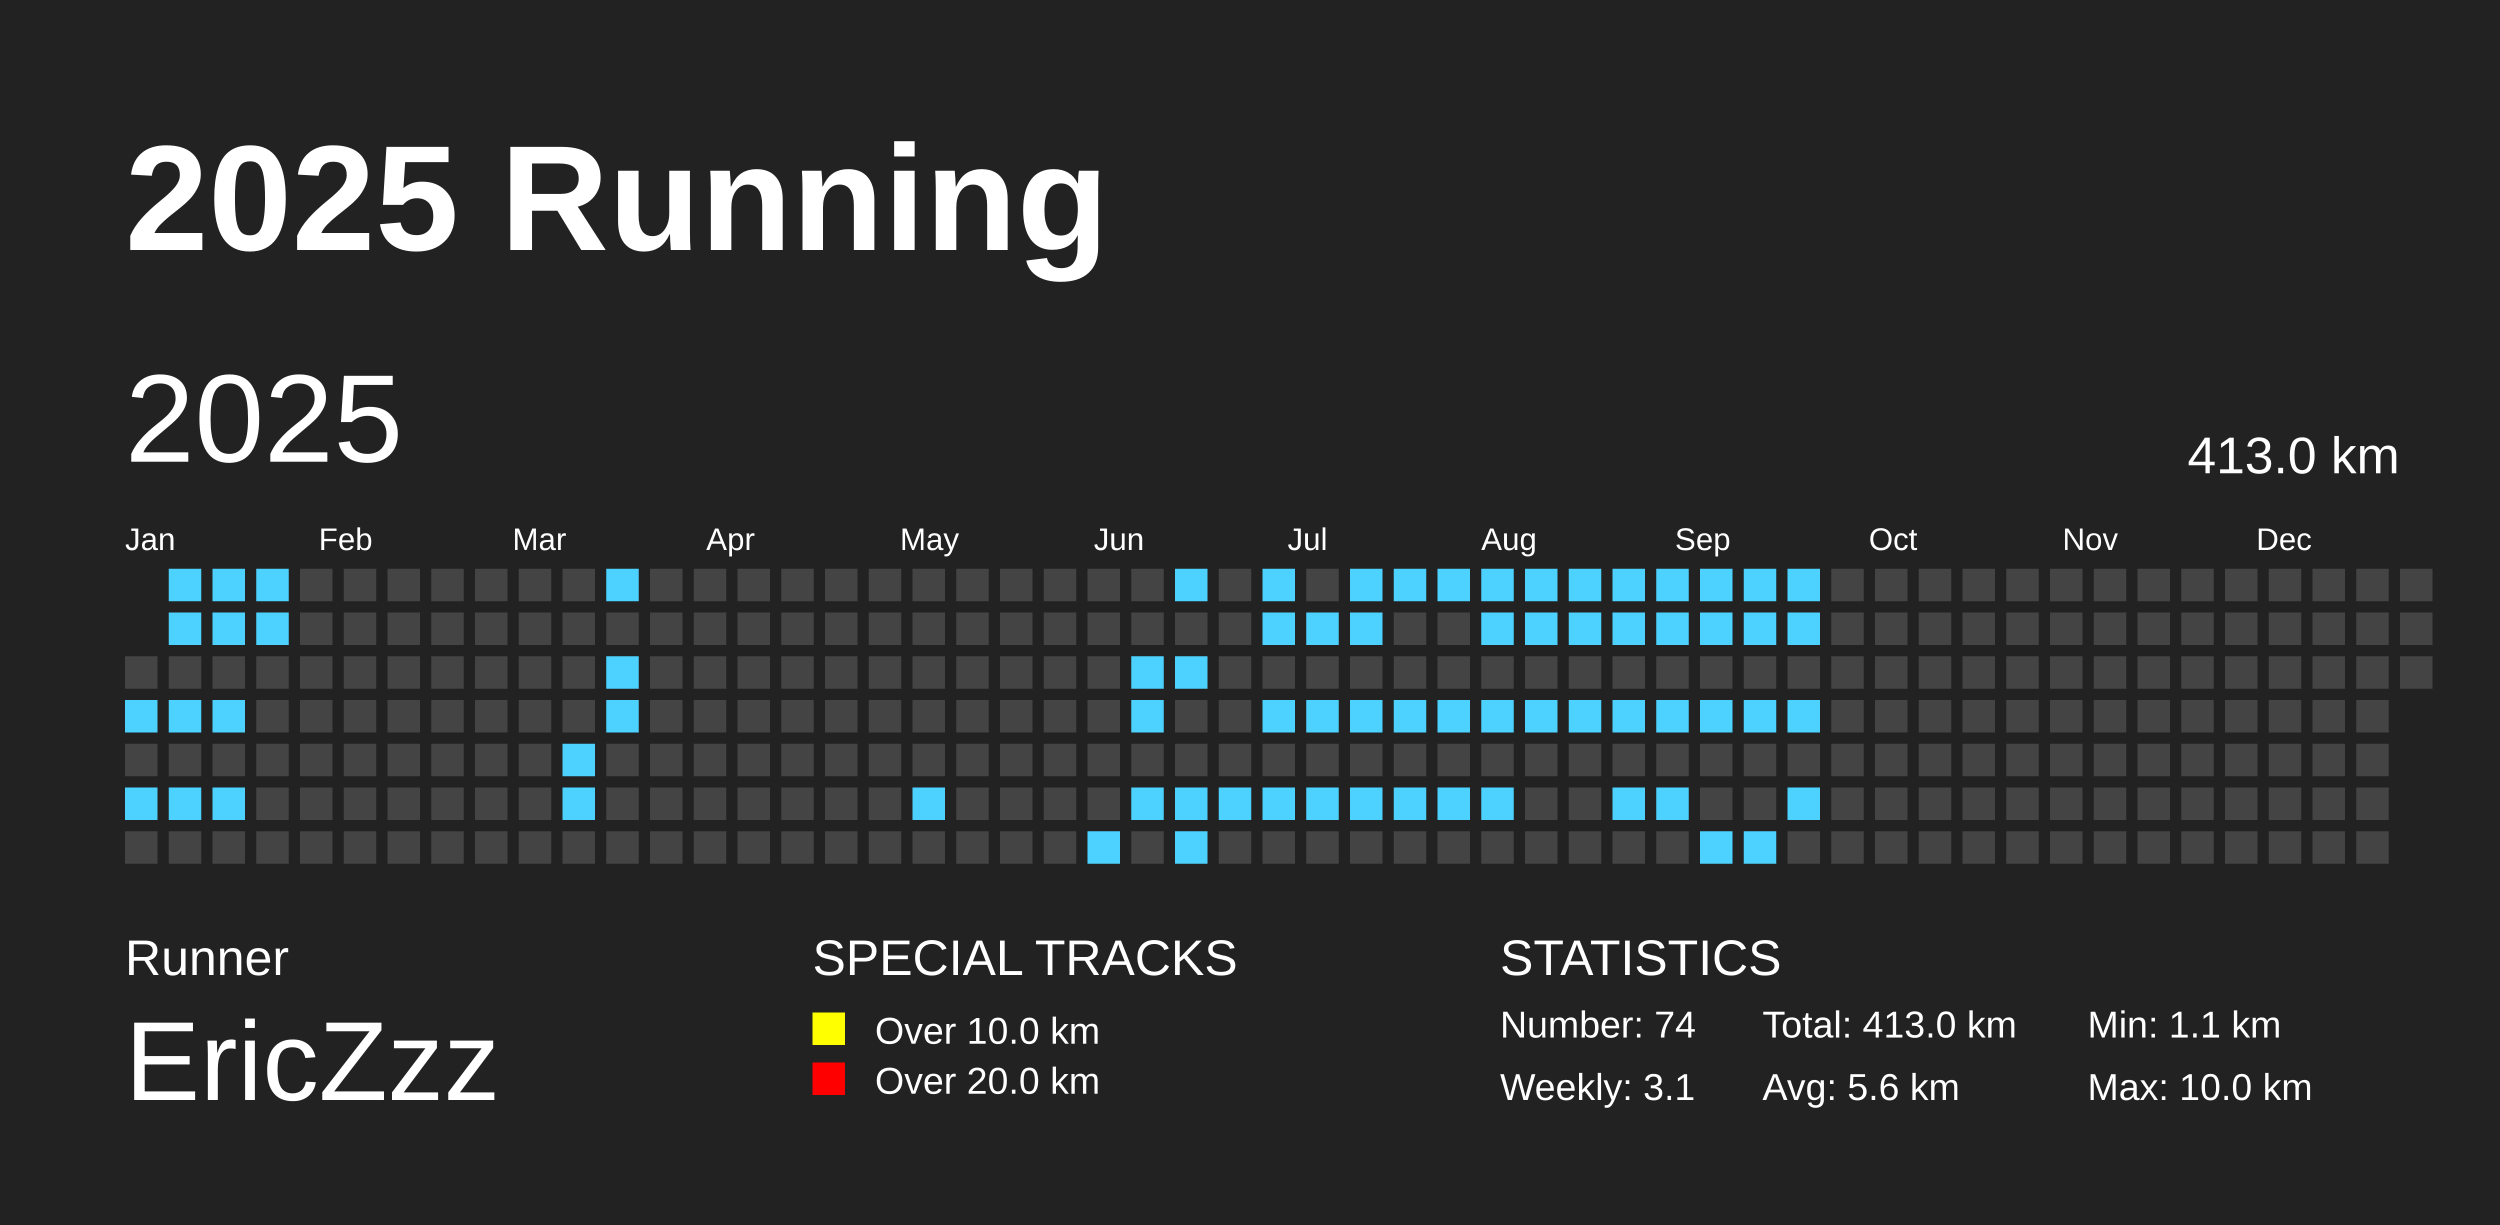
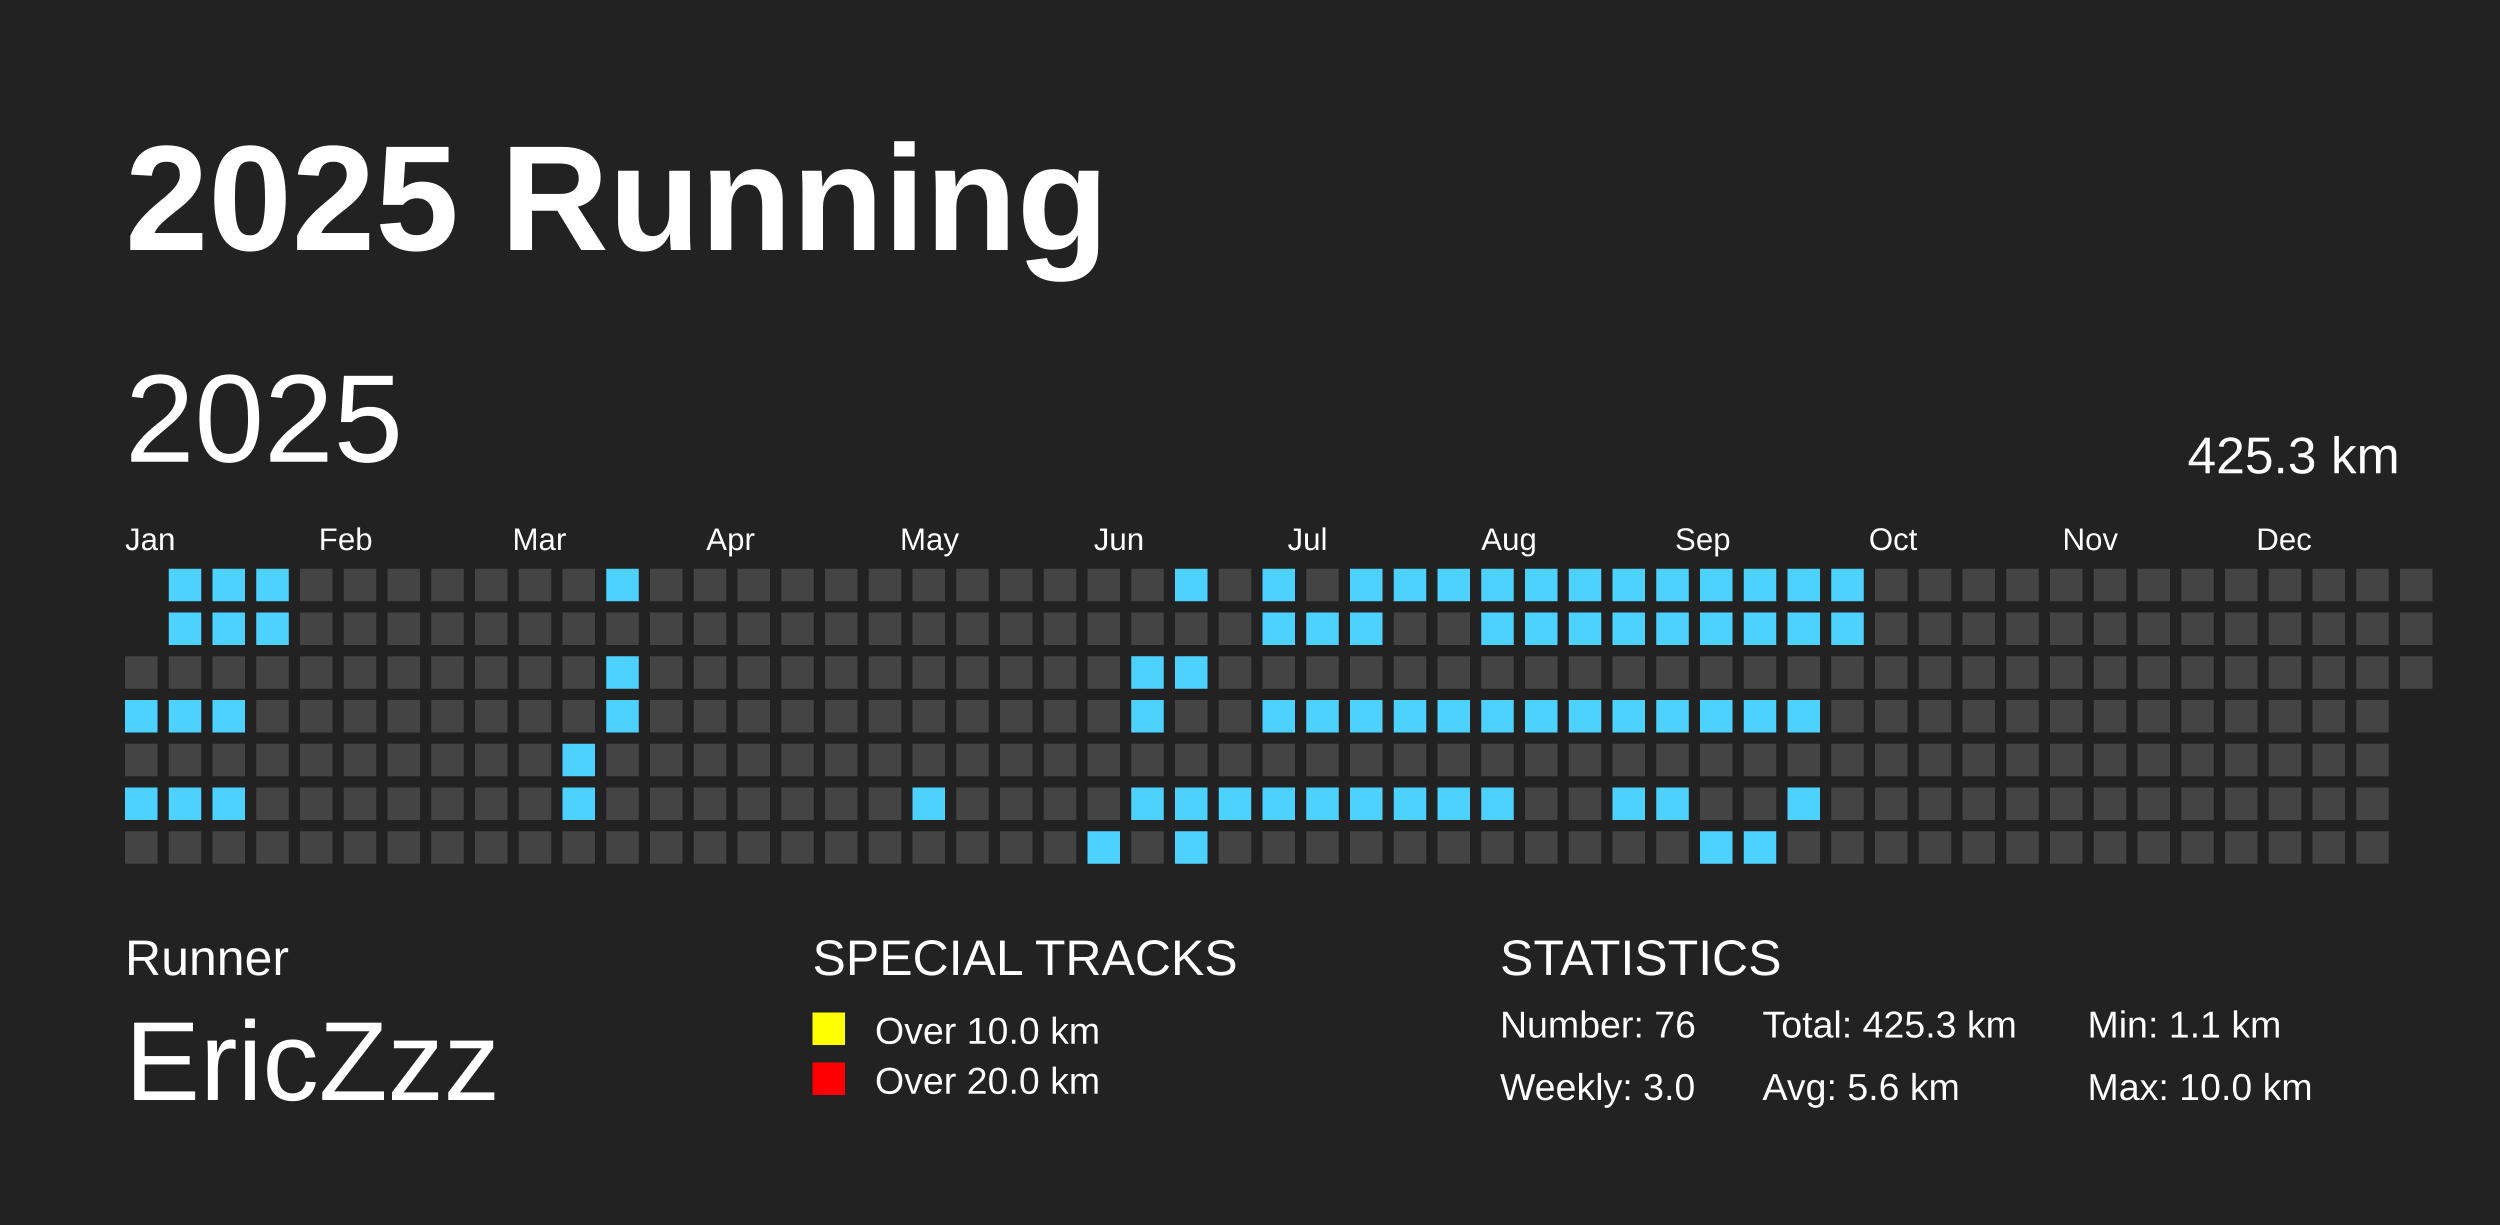
<svg xmlns="http://www.w3.org/2000/svg" baseProfile="full" height="98mm" version="1.1" viewBox="0,0,200,98" width="200mm">
  <defs />
  <rect fill="#222222" height="98" width="200" x="0" y="0" />
  <text fill="#FFFFFF" style="font-size:12px; font-family:Arial; font-weight:bold;" x="10" y="20">2025 Running</text>
  <text fill="#FFFFFF" style="font-size:4px; font-family:Arial" x="10" y="78">Runner</text>
  <text fill="#FFFFFF" style="font-size:9px; font-family:Arial" x="10" y="88">EricZzz</text>
  <text fill="#FFFFFF" style="font-size:4px; font-family:Arial" x="65" y="78">SPECIAL TRACKS</text>
  <rect fill="yellow" height="2.6" width="2.6" x="65" y="81" />
  <text fill="#FFFFFF" style="font-size:3px; font-family:Arial" x="70" y="83.5">Over 10.0 km</text>
  <rect fill="red" height="2.6" width="2.6" x="65" y="85" />
  <text fill="#FFFFFF" style="font-size:3px; font-family:Arial" x="70" y="87.5">Over 20.0 km</text>
  <text fill="#FFFFFF" style="font-size:4px; font-family:Arial" x="120" y="78">STATISTICS</text>
-   <text fill="#FFFFFF" style="font-size:3px; font-family:Arial" x="120" y="83">Number: 74</text>
-   <text fill="#FFFFFF" style="font-size:3px; font-family:Arial" x="120" y="88">Weekly: 3.1</text>
-   <text fill="#FFFFFF" style="font-size:3px; font-family:Arial" x="141" y="83">Total: 413.0 km</text>
+   <text fill="#FFFFFF" style="font-size:3px; font-family:Arial" x="120" y="83">Number: 76</text>
+   <text fill="#FFFFFF" style="font-size:3px; font-family:Arial" x="120" y="88">Weekly: 3.0</text>
+   <text fill="#FFFFFF" style="font-size:3px; font-family:Arial" x="141" y="83">Total: 425.3 km</text>
  <text fill="#FFFFFF" style="font-size:3px; font-family:Arial" x="141" y="88">Avg: 5.6 km</text>
  <text fill="#FFFFFF" style="font-size:3px; font-family:Arial" x="167" y="83">Min: 1.1 km</text>
  <text fill="#FFFFFF" style="font-size:3px; font-family:Arial" x="167" y="88">Max: 10.0 km</text>
  <text dominant-baseline="hanging" fill="#FFFFFF" style="font-size:10.0px; font-family:Arial;" x="10" y="30">2025</text>
-   <text dominant-baseline="hanging" fill="#FFFFFF" style="font-size:4.125px; font-family:Arial;" x="175" y="35">413.0 km</text>
+   <text dominant-baseline="hanging" fill="#FFFFFF" style="font-size:4.125px; font-family:Arial;" x="175" y="35">425.3 km</text>
  <text fill="#FFFFFF" style="font-size:2.5px; font-family:Arial" x="10.0" y="44">Jan</text>
  <text fill="#FFFFFF" style="font-size:2.5px; font-family:Arial" x="25.5" y="44">Feb</text>
  <text fill="#FFFFFF" style="font-size:2.5px; font-family:Arial" x="41.0" y="44">Mar</text>
  <text fill="#FFFFFF" style="font-size:2.5px; font-family:Arial" x="56.5" y="44">Apr</text>
  <text fill="#FFFFFF" style="font-size:2.5px; font-family:Arial" x="72.0" y="44">May</text>
  <text fill="#FFFFFF" style="font-size:2.5px; font-family:Arial" x="87.5" y="44">Jun</text>
  <text fill="#FFFFFF" style="font-size:2.5px; font-family:Arial" x="103.0" y="44">Jul</text>
  <text fill="#FFFFFF" style="font-size:2.5px; font-family:Arial" x="118.5" y="44">Aug</text>
  <text fill="#FFFFFF" style="font-size:2.5px; font-family:Arial" x="134.0" y="44">Sep</text>
  <text fill="#FFFFFF" style="font-size:2.5px; font-family:Arial" x="149.5" y="44">Oct</text>
  <text fill="#FFFFFF" style="font-size:2.5px; font-family:Arial" x="165.0" y="44">Nov</text>
  <text fill="#FFFFFF" style="font-size:2.5px; font-family:Arial" x="180.5" y="44">Dec</text>
  <rect fill="#444444" height="2.6" width="2.6" x="10.0" y="52.5" />
  <rect fill="#4DD2FF" height="2.6" width="2.6" x="10.0" y="56.0" />
  <rect fill="#444444" height="2.6" width="2.6" x="10.0" y="59.5" />
  <rect fill="#4DD2FF" height="2.6" width="2.6" x="10.0" y="63.0" />
  <rect fill="#444444" height="2.6" width="2.6" x="10.0" y="66.5" />
  <rect fill="#4DD2FF" height="2.6" width="2.6" x="13.5" y="45.5" />
  <rect fill="#4DD2FF" height="2.6" width="2.6" x="13.5" y="49.0" />
  <rect fill="#444444" height="2.6" width="2.6" x="13.5" y="52.5" />
  <rect fill="#4DD2FF" height="2.6" width="2.6" x="13.5" y="56.0" />
  <rect fill="#444444" height="2.6" width="2.6" x="13.5" y="59.5" />
  <rect fill="#4DD2FF" height="2.6" width="2.6" x="13.5" y="63.0" />
  <rect fill="#444444" height="2.6" width="2.6" x="13.5" y="66.5" />
  <rect fill="#4DD2FF" height="2.6" width="2.6" x="17.0" y="45.5" />
  <rect fill="#4DD2FF" height="2.6" width="2.6" x="17.0" y="49.0" />
  <rect fill="#444444" height="2.6" width="2.6" x="17.0" y="52.5" />
  <rect fill="#4DD2FF" height="2.6" width="2.6" x="17.0" y="56.0" />
  <rect fill="#444444" height="2.6" width="2.6" x="17.0" y="59.5" />
  <rect fill="#4DD2FF" height="2.6" width="2.6" x="17.0" y="63.0" />
  <rect fill="#444444" height="2.6" width="2.6" x="17.0" y="66.5" />
  <rect fill="#4DD2FF" height="2.6" width="2.6" x="20.5" y="45.5" />
  <rect fill="#4DD2FF" height="2.6" width="2.6" x="20.5" y="49.0" />
  <rect fill="#444444" height="2.6" width="2.6" x="20.5" y="52.5" />
  <rect fill="#444444" height="2.6" width="2.6" x="20.5" y="56.0" />
  <rect fill="#444444" height="2.6" width="2.6" x="20.5" y="59.5" />
  <rect fill="#444444" height="2.6" width="2.6" x="20.5" y="63.0" />
  <rect fill="#444444" height="2.6" width="2.6" x="20.5" y="66.5" />
  <rect fill="#444444" height="2.6" width="2.6" x="24.0" y="45.5" />
  <rect fill="#444444" height="2.6" width="2.6" x="24.0" y="49.0" />
  <rect fill="#444444" height="2.6" width="2.6" x="24.0" y="52.5" />
  <rect fill="#444444" height="2.6" width="2.6" x="24.0" y="56.0" />
  <rect fill="#444444" height="2.6" width="2.6" x="24.0" y="59.5" />
  <rect fill="#444444" height="2.6" width="2.6" x="24.0" y="63.0" />
  <rect fill="#444444" height="2.6" width="2.6" x="24.0" y="66.5" />
  <rect fill="#444444" height="2.6" width="2.6" x="27.5" y="45.5" />
  <rect fill="#444444" height="2.6" width="2.6" x="27.5" y="49.0" />
  <rect fill="#444444" height="2.6" width="2.6" x="27.5" y="52.5" />
  <rect fill="#444444" height="2.6" width="2.6" x="27.5" y="56.0" />
  <rect fill="#444444" height="2.6" width="2.6" x="27.5" y="59.5" />
  <rect fill="#444444" height="2.6" width="2.6" x="27.5" y="63.0" />
  <rect fill="#444444" height="2.6" width="2.6" x="27.5" y="66.5" />
  <rect fill="#444444" height="2.6" width="2.6" x="31.0" y="45.5" />
  <rect fill="#444444" height="2.6" width="2.6" x="31.0" y="49.0" />
  <rect fill="#444444" height="2.6" width="2.6" x="31.0" y="52.5" />
  <rect fill="#444444" height="2.6" width="2.6" x="31.0" y="56.0" />
  <rect fill="#444444" height="2.6" width="2.6" x="31.0" y="59.5" />
  <rect fill="#444444" height="2.6" width="2.6" x="31.0" y="63.0" />
  <rect fill="#444444" height="2.6" width="2.6" x="31.0" y="66.5" />
  <rect fill="#444444" height="2.6" width="2.6" x="34.5" y="45.5" />
  <rect fill="#444444" height="2.6" width="2.6" x="34.5" y="49.0" />
  <rect fill="#444444" height="2.6" width="2.6" x="34.5" y="52.5" />
  <rect fill="#444444" height="2.6" width="2.6" x="34.5" y="56.0" />
  <rect fill="#444444" height="2.6" width="2.6" x="34.5" y="59.5" />
  <rect fill="#444444" height="2.6" width="2.6" x="34.5" y="63.0" />
  <rect fill="#444444" height="2.6" width="2.6" x="34.5" y="66.5" />
  <rect fill="#444444" height="2.6" width="2.6" x="38.0" y="45.5" />
  <rect fill="#444444" height="2.6" width="2.6" x="38.0" y="49.0" />
  <rect fill="#444444" height="2.6" width="2.6" x="38.0" y="52.5" />
  <rect fill="#444444" height="2.6" width="2.6" x="38.0" y="56.0" />
  <rect fill="#444444" height="2.6" width="2.6" x="38.0" y="59.5" />
  <rect fill="#444444" height="2.6" width="2.6" x="38.0" y="63.0" />
  <rect fill="#444444" height="2.6" width="2.6" x="38.0" y="66.5" />
  <rect fill="#444444" height="2.6" width="2.6" x="41.5" y="45.5" />
  <rect fill="#444444" height="2.6" width="2.6" x="41.5" y="49.0" />
  <rect fill="#444444" height="2.6" width="2.6" x="41.5" y="52.5" />
  <rect fill="#444444" height="2.6" width="2.6" x="41.5" y="56.0" />
  <rect fill="#444444" height="2.6" width="2.6" x="41.5" y="59.5" />
  <rect fill="#444444" height="2.6" width="2.6" x="41.5" y="63.0" />
  <rect fill="#444444" height="2.6" width="2.6" x="41.5" y="66.5" />
  <rect fill="#444444" height="2.6" width="2.6" x="45.0" y="45.5" />
  <rect fill="#444444" height="2.6" width="2.6" x="45.0" y="49.0" />
  <rect fill="#444444" height="2.6" width="2.6" x="45.0" y="52.5" />
  <rect fill="#444444" height="2.6" width="2.6" x="45.0" y="56.0" />
  <rect fill="#4DD2FF" height="2.6" width="2.6" x="45.0" y="59.5" />
  <rect fill="#4DD2FF" height="2.6" width="2.6" x="45.0" y="63.0" />
  <rect fill="#444444" height="2.6" width="2.6" x="45.0" y="66.5" />
  <rect fill="#4DD2FF" height="2.6" width="2.6" x="48.5" y="45.5" />
  <rect fill="#444444" height="2.6" width="2.6" x="48.5" y="49.0" />
  <rect fill="#4DD2FF" height="2.6" width="2.6" x="48.5" y="52.5" />
  <rect fill="#4DD2FF" height="2.6" width="2.6" x="48.5" y="56.0" />
  <rect fill="#444444" height="2.6" width="2.6" x="48.5" y="59.5" />
  <rect fill="#444444" height="2.6" width="2.6" x="48.5" y="63.0" />
  <rect fill="#444444" height="2.6" width="2.6" x="48.5" y="66.5" />
  <rect fill="#444444" height="2.6" width="2.6" x="52.0" y="45.5" />
  <rect fill="#444444" height="2.6" width="2.6" x="52.0" y="49.0" />
  <rect fill="#444444" height="2.6" width="2.6" x="52.0" y="52.5" />
  <rect fill="#444444" height="2.6" width="2.6" x="52.0" y="56.0" />
  <rect fill="#444444" height="2.6" width="2.6" x="52.0" y="59.5" />
  <rect fill="#444444" height="2.6" width="2.6" x="52.0" y="63.0" />
  <rect fill="#444444" height="2.6" width="2.6" x="52.0" y="66.5" />
  <rect fill="#444444" height="2.6" width="2.6" x="55.5" y="45.5" />
  <rect fill="#444444" height="2.6" width="2.6" x="55.5" y="49.0" />
  <rect fill="#444444" height="2.6" width="2.6" x="55.5" y="52.5" />
  <rect fill="#444444" height="2.6" width="2.6" x="55.5" y="56.0" />
  <rect fill="#444444" height="2.6" width="2.6" x="55.5" y="59.5" />
  <rect fill="#444444" height="2.6" width="2.6" x="55.5" y="63.0" />
  <rect fill="#444444" height="2.6" width="2.6" x="55.5" y="66.5" />
  <rect fill="#444444" height="2.6" width="2.6" x="59.0" y="45.5" />
  <rect fill="#444444" height="2.6" width="2.6" x="59.0" y="49.0" />
  <rect fill="#444444" height="2.6" width="2.6" x="59.0" y="52.5" />
  <rect fill="#444444" height="2.6" width="2.6" x="59.0" y="56.0" />
  <rect fill="#444444" height="2.6" width="2.6" x="59.0" y="59.5" />
  <rect fill="#444444" height="2.6" width="2.6" x="59.0" y="63.0" />
  <rect fill="#444444" height="2.6" width="2.6" x="59.0" y="66.5" />
  <rect fill="#444444" height="2.6" width="2.6" x="62.5" y="45.5" />
  <rect fill="#444444" height="2.6" width="2.6" x="62.5" y="49.0" />
  <rect fill="#444444" height="2.6" width="2.6" x="62.5" y="52.5" />
  <rect fill="#444444" height="2.6" width="2.6" x="62.5" y="56.0" />
  <rect fill="#444444" height="2.6" width="2.6" x="62.5" y="59.5" />
  <rect fill="#444444" height="2.6" width="2.6" x="62.5" y="63.0" />
  <rect fill="#444444" height="2.6" width="2.6" x="62.5" y="66.5" />
  <rect fill="#444444" height="2.6" width="2.6" x="66.0" y="45.5" />
  <rect fill="#444444" height="2.6" width="2.6" x="66.0" y="49.0" />
  <rect fill="#444444" height="2.6" width="2.6" x="66.0" y="52.5" />
  <rect fill="#444444" height="2.6" width="2.6" x="66.0" y="56.0" />
  <rect fill="#444444" height="2.6" width="2.6" x="66.0" y="59.5" />
  <rect fill="#444444" height="2.6" width="2.6" x="66.0" y="63.0" />
  <rect fill="#444444" height="2.6" width="2.6" x="66.0" y="66.5" />
  <rect fill="#444444" height="2.6" width="2.6" x="69.5" y="45.5" />
  <rect fill="#444444" height="2.6" width="2.6" x="69.5" y="49.0" />
  <rect fill="#444444" height="2.6" width="2.6" x="69.5" y="52.5" />
  <rect fill="#444444" height="2.6" width="2.6" x="69.5" y="56.0" />
  <rect fill="#444444" height="2.6" width="2.6" x="69.5" y="59.5" />
  <rect fill="#444444" height="2.6" width="2.6" x="69.5" y="63.0" />
  <rect fill="#444444" height="2.6" width="2.6" x="69.5" y="66.5" />
  <rect fill="#444444" height="2.6" width="2.6" x="73.0" y="45.5" />
  <rect fill="#444444" height="2.6" width="2.6" x="73.0" y="49.0" />
  <rect fill="#444444" height="2.6" width="2.6" x="73.0" y="52.5" />
  <rect fill="#444444" height="2.6" width="2.6" x="73.0" y="56.0" />
  <rect fill="#444444" height="2.6" width="2.6" x="73.0" y="59.5" />
  <rect fill="#4DD2FF" height="2.6" width="2.6" x="73.0" y="63.0" />
  <rect fill="#444444" height="2.6" width="2.6" x="73.0" y="66.5" />
  <rect fill="#444444" height="2.6" width="2.6" x="76.5" y="45.5" />
  <rect fill="#444444" height="2.6" width="2.6" x="76.5" y="49.0" />
  <rect fill="#444444" height="2.6" width="2.6" x="76.5" y="52.5" />
  <rect fill="#444444" height="2.6" width="2.6" x="76.5" y="56.0" />
  <rect fill="#444444" height="2.6" width="2.6" x="76.5" y="59.5" />
  <rect fill="#444444" height="2.6" width="2.6" x="76.5" y="63.0" />
  <rect fill="#444444" height="2.6" width="2.6" x="76.5" y="66.5" />
  <rect fill="#444444" height="2.6" width="2.6" x="80.0" y="45.5" />
  <rect fill="#444444" height="2.6" width="2.6" x="80.0" y="49.0" />
  <rect fill="#444444" height="2.6" width="2.6" x="80.0" y="52.5" />
  <rect fill="#444444" height="2.6" width="2.6" x="80.0" y="56.0" />
  <rect fill="#444444" height="2.6" width="2.6" x="80.0" y="59.5" />
  <rect fill="#444444" height="2.6" width="2.6" x="80.0" y="63.0" />
  <rect fill="#444444" height="2.6" width="2.6" x="80.0" y="66.5" />
  <rect fill="#444444" height="2.6" width="2.6" x="83.5" y="45.5" />
  <rect fill="#444444" height="2.6" width="2.6" x="83.5" y="49.0" />
  <rect fill="#444444" height="2.6" width="2.6" x="83.5" y="52.5" />
  <rect fill="#444444" height="2.6" width="2.6" x="83.5" y="56.0" />
  <rect fill="#444444" height="2.6" width="2.6" x="83.5" y="59.5" />
  <rect fill="#444444" height="2.6" width="2.6" x="83.5" y="63.0" />
  <rect fill="#444444" height="2.6" width="2.6" x="83.5" y="66.5" />
  <rect fill="#444444" height="2.6" width="2.6" x="87.0" y="45.5" />
  <rect fill="#444444" height="2.6" width="2.6" x="87.0" y="49.0" />
  <rect fill="#444444" height="2.6" width="2.6" x="87.0" y="52.5" />
  <rect fill="#444444" height="2.6" width="2.6" x="87.0" y="56.0" />
  <rect fill="#444444" height="2.6" width="2.6" x="87.0" y="59.5" />
  <rect fill="#444444" height="2.6" width="2.6" x="87.0" y="63.0" />
  <rect fill="#4DD2FF" height="2.6" width="2.6" x="87.0" y="66.5" />
  <rect fill="#444444" height="2.6" width="2.6" x="90.5" y="45.5" />
  <rect fill="#444444" height="2.6" width="2.6" x="90.5" y="49.0" />
  <rect fill="#4DD2FF" height="2.6" width="2.6" x="90.5" y="52.5" />
  <rect fill="#4DD2FF" height="2.6" width="2.6" x="90.5" y="56.0" />
  <rect fill="#444444" height="2.6" width="2.6" x="90.5" y="59.5" />
  <rect fill="#4DD2FF" height="2.6" width="2.6" x="90.5" y="63.0" />
  <rect fill="#444444" height="2.6" width="2.6" x="90.5" y="66.5" />
  <rect fill="#4DD2FF" height="2.6" width="2.6" x="94.0" y="45.5" />
  <rect fill="#444444" height="2.6" width="2.6" x="94.0" y="49.0" />
  <rect fill="#4DD2FF" height="2.6" width="2.6" x="94.0" y="52.5" />
  <rect fill="#444444" height="2.6" width="2.6" x="94.0" y="56.0" />
  <rect fill="#444444" height="2.6" width="2.6" x="94.0" y="59.5" />
  <rect fill="#4DD2FF" height="2.6" width="2.6" x="94.0" y="63.0" />
  <rect fill="#4DD2FF" height="2.6" width="2.6" x="94.0" y="66.5" />
  <rect fill="#444444" height="2.6" width="2.6" x="97.5" y="45.5" />
  <rect fill="#444444" height="2.6" width="2.6" x="97.5" y="49.0" />
  <rect fill="#444444" height="2.6" width="2.6" x="97.5" y="52.5" />
  <rect fill="#444444" height="2.6" width="2.6" x="97.5" y="56.0" />
  <rect fill="#444444" height="2.6" width="2.6" x="97.5" y="59.5" />
  <rect fill="#4DD2FF" height="2.6" width="2.6" x="97.5" y="63.0" />
  <rect fill="#444444" height="2.6" width="2.6" x="97.5" y="66.5" />
  <rect fill="#4DD2FF" height="2.6" width="2.6" x="101.0" y="45.5" />
  <rect fill="#4DD2FF" height="2.6" width="2.6" x="101.0" y="49.0" />
  <rect fill="#444444" height="2.6" width="2.6" x="101.0" y="52.5" />
  <rect fill="#4DD2FF" height="2.6" width="2.6" x="101.0" y="56.0" />
  <rect fill="#444444" height="2.6" width="2.6" x="101.0" y="59.5" />
  <rect fill="#4DD2FF" height="2.6" width="2.6" x="101.0" y="63.0" />
  <rect fill="#444444" height="2.6" width="2.6" x="101.0" y="66.5" />
  <rect fill="#444444" height="2.6" width="2.6" x="104.5" y="45.5" />
  <rect fill="#4DD2FF" height="2.6" width="2.6" x="104.5" y="49.0" />
  <rect fill="#444444" height="2.6" width="2.6" x="104.5" y="52.5" />
  <rect fill="#4DD2FF" height="2.6" width="2.6" x="104.5" y="56.0" />
  <rect fill="#444444" height="2.6" width="2.6" x="104.5" y="59.5" />
  <rect fill="#4DD2FF" height="2.6" width="2.6" x="104.5" y="63.0" />
  <rect fill="#444444" height="2.6" width="2.6" x="104.5" y="66.5" />
  <rect fill="#4DD2FF" height="2.6" width="2.6" x="108.0" y="45.5" />
  <rect fill="#4DD2FF" height="2.6" width="2.6" x="108.0" y="49.0" />
  <rect fill="#444444" height="2.6" width="2.6" x="108.0" y="52.5" />
  <rect fill="#4DD2FF" height="2.6" width="2.6" x="108.0" y="56.0" />
  <rect fill="#444444" height="2.6" width="2.6" x="108.0" y="59.5" />
  <rect fill="#4DD2FF" height="2.6" width="2.6" x="108.0" y="63.0" />
  <rect fill="#444444" height="2.6" width="2.6" x="108.0" y="66.5" />
  <rect fill="#4DD2FF" height="2.6" width="2.6" x="111.5" y="45.5" />
  <rect fill="#444444" height="2.6" width="2.6" x="111.5" y="49.0" />
  <rect fill="#444444" height="2.6" width="2.6" x="111.5" y="52.5" />
  <rect fill="#4DD2FF" height="2.6" width="2.6" x="111.5" y="56.0" />
  <rect fill="#444444" height="2.6" width="2.6" x="111.5" y="59.5" />
  <rect fill="#4DD2FF" height="2.6" width="2.6" x="111.5" y="63.0" />
  <rect fill="#444444" height="2.6" width="2.6" x="111.5" y="66.5" />
  <rect fill="#4DD2FF" height="2.6" width="2.6" x="115.0" y="45.5" />
  <rect fill="#444444" height="2.6" width="2.6" x="115.0" y="49.0" />
  <rect fill="#444444" height="2.6" width="2.6" x="115.0" y="52.5" />
  <rect fill="#4DD2FF" height="2.6" width="2.6" x="115.0" y="56.0" />
  <rect fill="#444444" height="2.6" width="2.6" x="115.0" y="59.5" />
  <rect fill="#4DD2FF" height="2.6" width="2.6" x="115.0" y="63.0" />
  <rect fill="#444444" height="2.6" width="2.6" x="115.0" y="66.5" />
  <rect fill="#4DD2FF" height="2.6" width="2.6" x="118.5" y="45.5" />
  <rect fill="#4DD2FF" height="2.6" width="2.6" x="118.5" y="49.0" />
  <rect fill="#444444" height="2.6" width="2.6" x="118.5" y="52.5" />
  <rect fill="#4DD2FF" height="2.6" width="2.6" x="118.5" y="56.0" />
  <rect fill="#444444" height="2.6" width="2.6" x="118.5" y="59.5" />
  <rect fill="#4DD2FF" height="2.6" width="2.6" x="118.5" y="63.0" />
  <rect fill="#444444" height="2.6" width="2.6" x="118.5" y="66.5" />
  <rect fill="#4DD2FF" height="2.6" width="2.6" x="122.0" y="45.5" />
  <rect fill="#4DD2FF" height="2.6" width="2.6" x="122.0" y="49.0" />
  <rect fill="#444444" height="2.6" width="2.6" x="122.0" y="52.5" />
  <rect fill="#4DD2FF" height="2.6" width="2.6" x="122.0" y="56.0" />
  <rect fill="#444444" height="2.6" width="2.6" x="122.0" y="59.5" />
  <rect fill="#444444" height="2.6" width="2.6" x="122.0" y="63.0" />
  <rect fill="#444444" height="2.6" width="2.6" x="122.0" y="66.5" />
  <rect fill="#4DD2FF" height="2.6" width="2.6" x="125.5" y="45.5" />
  <rect fill="#4DD2FF" height="2.6" width="2.6" x="125.5" y="49.0" />
  <rect fill="#444444" height="2.6" width="2.6" x="125.5" y="52.5" />
  <rect fill="#4DD2FF" height="2.6" width="2.6" x="125.5" y="56.0" />
  <rect fill="#444444" height="2.6" width="2.6" x="125.5" y="59.5" />
  <rect fill="#444444" height="2.6" width="2.6" x="125.5" y="63.0" />
  <rect fill="#444444" height="2.6" width="2.6" x="125.5" y="66.5" />
  <rect fill="#4DD2FF" height="2.6" width="2.6" x="129.0" y="45.5" />
  <rect fill="#4DD2FF" height="2.6" width="2.6" x="129.0" y="49.0" />
  <rect fill="#444444" height="2.6" width="2.6" x="129.0" y="52.5" />
  <rect fill="#4DD2FF" height="2.6" width="2.6" x="129.0" y="56.0" />
  <rect fill="#444444" height="2.6" width="2.6" x="129.0" y="59.5" />
  <rect fill="#4DD2FF" height="2.6" width="2.6" x="129.0" y="63.0" />
  <rect fill="#444444" height="2.6" width="2.6" x="129.0" y="66.5" />
  <rect fill="#4DD2FF" height="2.6" width="2.6" x="132.5" y="45.5" />
  <rect fill="#4DD2FF" height="2.6" width="2.6" x="132.5" y="49.0" />
  <rect fill="#444444" height="2.6" width="2.6" x="132.5" y="52.5" />
  <rect fill="#4DD2FF" height="2.6" width="2.6" x="132.5" y="56.0" />
  <rect fill="#444444" height="2.6" width="2.6" x="132.5" y="59.5" />
  <rect fill="#4DD2FF" height="2.6" width="2.6" x="132.5" y="63.0" />
  <rect fill="#444444" height="2.6" width="2.6" x="132.5" y="66.5" />
  <rect fill="#4DD2FF" height="2.6" width="2.6" x="136.0" y="45.5" />
  <rect fill="#4DD2FF" height="2.6" width="2.6" x="136.0" y="49.0" />
  <rect fill="#444444" height="2.6" width="2.6" x="136.0" y="52.5" />
  <rect fill="#4DD2FF" height="2.6" width="2.6" x="136.0" y="56.0" />
  <rect fill="#444444" height="2.6" width="2.6" x="136.0" y="59.5" />
  <rect fill="#444444" height="2.6" width="2.6" x="136.0" y="63.0" />
  <rect fill="#4DD2FF" height="2.6" width="2.6" x="136.0" y="66.5" />
  <rect fill="#4DD2FF" height="2.6" width="2.6" x="139.5" y="45.5" />
  <rect fill="#4DD2FF" height="2.6" width="2.6" x="139.5" y="49.0" />
  <rect fill="#444444" height="2.6" width="2.6" x="139.5" y="52.5" />
  <rect fill="#4DD2FF" height="2.6" width="2.6" x="139.5" y="56.0" />
  <rect fill="#444444" height="2.6" width="2.6" x="139.5" y="59.5" />
  <rect fill="#444444" height="2.6" width="2.6" x="139.5" y="63.0" />
  <rect fill="#4DD2FF" height="2.6" width="2.6" x="139.5" y="66.5" />
  <rect fill="#4DD2FF" height="2.6" width="2.6" x="143.0" y="45.5" />
  <rect fill="#4DD2FF" height="2.6" width="2.6" x="143.0" y="49.0" />
  <rect fill="#444444" height="2.6" width="2.6" x="143.0" y="52.5" />
  <rect fill="#4DD2FF" height="2.6" width="2.6" x="143.0" y="56.0" />
  <rect fill="#444444" height="2.6" width="2.6" x="143.0" y="59.5" />
  <rect fill="#4DD2FF" height="2.6" width="2.6" x="143.0" y="63.0" />
  <rect fill="#444444" height="2.6" width="2.6" x="143.0" y="66.5" />
-   <rect fill="#444444" height="2.6" width="2.6" x="146.5" y="45.5" />
-   <rect fill="#444444" height="2.6" width="2.6" x="146.5" y="49.0" />
+   <rect fill="#4DD2FF" height="2.6" width="2.6" x="146.5" y="45.5" />
+   <rect fill="#4DD2FF" height="2.6" width="2.6" x="146.5" y="49.0" />
  <rect fill="#444444" height="2.6" width="2.6" x="146.5" y="52.5" />
  <rect fill="#444444" height="2.6" width="2.6" x="146.5" y="56.0" />
  <rect fill="#444444" height="2.6" width="2.6" x="146.5" y="59.5" />
  <rect fill="#444444" height="2.6" width="2.6" x="146.5" y="63.0" />
  <rect fill="#444444" height="2.6" width="2.6" x="146.5" y="66.5" />
  <rect fill="#444444" height="2.6" width="2.6" x="150.0" y="45.5" />
  <rect fill="#444444" height="2.6" width="2.6" x="150.0" y="49.0" />
  <rect fill="#444444" height="2.6" width="2.6" x="150.0" y="52.5" />
  <rect fill="#444444" height="2.6" width="2.6" x="150.0" y="56.0" />
  <rect fill="#444444" height="2.6" width="2.6" x="150.0" y="59.5" />
  <rect fill="#444444" height="2.6" width="2.6" x="150.0" y="63.0" />
  <rect fill="#444444" height="2.6" width="2.6" x="150.0" y="66.5" />
  <rect fill="#444444" height="2.6" width="2.6" x="153.5" y="45.5" />
  <rect fill="#444444" height="2.6" width="2.6" x="153.5" y="49.0" />
  <rect fill="#444444" height="2.6" width="2.6" x="153.5" y="52.5" />
  <rect fill="#444444" height="2.6" width="2.6" x="153.5" y="56.0" />
  <rect fill="#444444" height="2.6" width="2.6" x="153.5" y="59.5" />
  <rect fill="#444444" height="2.6" width="2.6" x="153.5" y="63.0" />
  <rect fill="#444444" height="2.6" width="2.6" x="153.5" y="66.5" />
  <rect fill="#444444" height="2.6" width="2.6" x="157.0" y="45.5" />
  <rect fill="#444444" height="2.6" width="2.6" x="157.0" y="49.0" />
  <rect fill="#444444" height="2.6" width="2.6" x="157.0" y="52.5" />
  <rect fill="#444444" height="2.6" width="2.6" x="157.0" y="56.0" />
  <rect fill="#444444" height="2.6" width="2.6" x="157.0" y="59.5" />
  <rect fill="#444444" height="2.6" width="2.6" x="157.0" y="63.0" />
  <rect fill="#444444" height="2.6" width="2.6" x="157.0" y="66.5" />
  <rect fill="#444444" height="2.6" width="2.6" x="160.5" y="45.5" />
  <rect fill="#444444" height="2.6" width="2.6" x="160.5" y="49.0" />
  <rect fill="#444444" height="2.6" width="2.6" x="160.5" y="52.5" />
  <rect fill="#444444" height="2.6" width="2.6" x="160.5" y="56.0" />
  <rect fill="#444444" height="2.6" width="2.6" x="160.5" y="59.5" />
  <rect fill="#444444" height="2.6" width="2.6" x="160.5" y="63.0" />
  <rect fill="#444444" height="2.6" width="2.6" x="160.5" y="66.5" />
  <rect fill="#444444" height="2.6" width="2.6" x="164.0" y="45.5" />
  <rect fill="#444444" height="2.6" width="2.6" x="164.0" y="49.0" />
  <rect fill="#444444" height="2.6" width="2.6" x="164.0" y="52.5" />
  <rect fill="#444444" height="2.6" width="2.6" x="164.0" y="56.0" />
  <rect fill="#444444" height="2.6" width="2.6" x="164.0" y="59.5" />
  <rect fill="#444444" height="2.6" width="2.6" x="164.0" y="63.0" />
  <rect fill="#444444" height="2.6" width="2.6" x="164.0" y="66.5" />
  <rect fill="#444444" height="2.6" width="2.6" x="167.5" y="45.5" />
  <rect fill="#444444" height="2.6" width="2.6" x="167.5" y="49.0" />
  <rect fill="#444444" height="2.6" width="2.6" x="167.5" y="52.5" />
  <rect fill="#444444" height="2.6" width="2.6" x="167.5" y="56.0" />
  <rect fill="#444444" height="2.6" width="2.6" x="167.5" y="59.5" />
  <rect fill="#444444" height="2.6" width="2.6" x="167.5" y="63.0" />
  <rect fill="#444444" height="2.6" width="2.6" x="167.5" y="66.5" />
  <rect fill="#444444" height="2.6" width="2.6" x="171.0" y="45.5" />
  <rect fill="#444444" height="2.6" width="2.6" x="171.0" y="49.0" />
  <rect fill="#444444" height="2.6" width="2.6" x="171.0" y="52.5" />
  <rect fill="#444444" height="2.6" width="2.6" x="171.0" y="56.0" />
  <rect fill="#444444" height="2.6" width="2.6" x="171.0" y="59.5" />
  <rect fill="#444444" height="2.6" width="2.6" x="171.0" y="63.0" />
  <rect fill="#444444" height="2.6" width="2.6" x="171.0" y="66.5" />
  <rect fill="#444444" height="2.6" width="2.6" x="174.5" y="45.5" />
  <rect fill="#444444" height="2.6" width="2.6" x="174.5" y="49.0" />
  <rect fill="#444444" height="2.6" width="2.6" x="174.5" y="52.5" />
  <rect fill="#444444" height="2.6" width="2.6" x="174.5" y="56.0" />
  <rect fill="#444444" height="2.6" width="2.6" x="174.5" y="59.5" />
  <rect fill="#444444" height="2.6" width="2.6" x="174.5" y="63.0" />
  <rect fill="#444444" height="2.6" width="2.6" x="174.5" y="66.5" />
  <rect fill="#444444" height="2.6" width="2.6" x="178.0" y="45.5" />
  <rect fill="#444444" height="2.6" width="2.6" x="178.0" y="49.0" />
  <rect fill="#444444" height="2.6" width="2.6" x="178.0" y="52.5" />
  <rect fill="#444444" height="2.6" width="2.6" x="178.0" y="56.0" />
  <rect fill="#444444" height="2.6" width="2.6" x="178.0" y="59.5" />
  <rect fill="#444444" height="2.6" width="2.6" x="178.0" y="63.0" />
  <rect fill="#444444" height="2.6" width="2.6" x="178.0" y="66.5" />
  <rect fill="#444444" height="2.6" width="2.6" x="181.5" y="45.5" />
  <rect fill="#444444" height="2.6" width="2.6" x="181.5" y="49.0" />
  <rect fill="#444444" height="2.6" width="2.6" x="181.5" y="52.5" />
  <rect fill="#444444" height="2.6" width="2.6" x="181.5" y="56.0" />
  <rect fill="#444444" height="2.6" width="2.6" x="181.5" y="59.5" />
  <rect fill="#444444" height="2.6" width="2.6" x="181.5" y="63.0" />
  <rect fill="#444444" height="2.6" width="2.6" x="181.5" y="66.5" />
  <rect fill="#444444" height="2.6" width="2.6" x="185.0" y="45.5" />
  <rect fill="#444444" height="2.6" width="2.6" x="185.0" y="49.0" />
  <rect fill="#444444" height="2.6" width="2.6" x="185.0" y="52.5" />
  <rect fill="#444444" height="2.6" width="2.6" x="185.0" y="56.0" />
  <rect fill="#444444" height="2.6" width="2.6" x="185.0" y="59.5" />
  <rect fill="#444444" height="2.6" width="2.6" x="185.0" y="63.0" />
  <rect fill="#444444" height="2.6" width="2.6" x="185.0" y="66.5" />
  <rect fill="#444444" height="2.6" width="2.6" x="188.5" y="45.5" />
  <rect fill="#444444" height="2.6" width="2.6" x="188.5" y="49.0" />
  <rect fill="#444444" height="2.6" width="2.6" x="188.5" y="52.5" />
  <rect fill="#444444" height="2.6" width="2.6" x="188.5" y="56.0" />
  <rect fill="#444444" height="2.6" width="2.6" x="188.5" y="59.5" />
  <rect fill="#444444" height="2.6" width="2.6" x="188.5" y="63.0" />
  <rect fill="#444444" height="2.6" width="2.6" x="188.5" y="66.5" />
  <rect fill="#444444" height="2.6" width="2.6" x="192.0" y="45.5" />
  <rect fill="#444444" height="2.6" width="2.6" x="192.0" y="49.0" />
  <rect fill="#444444" height="2.6" width="2.6" x="192.0" y="52.5" />
</svg>
